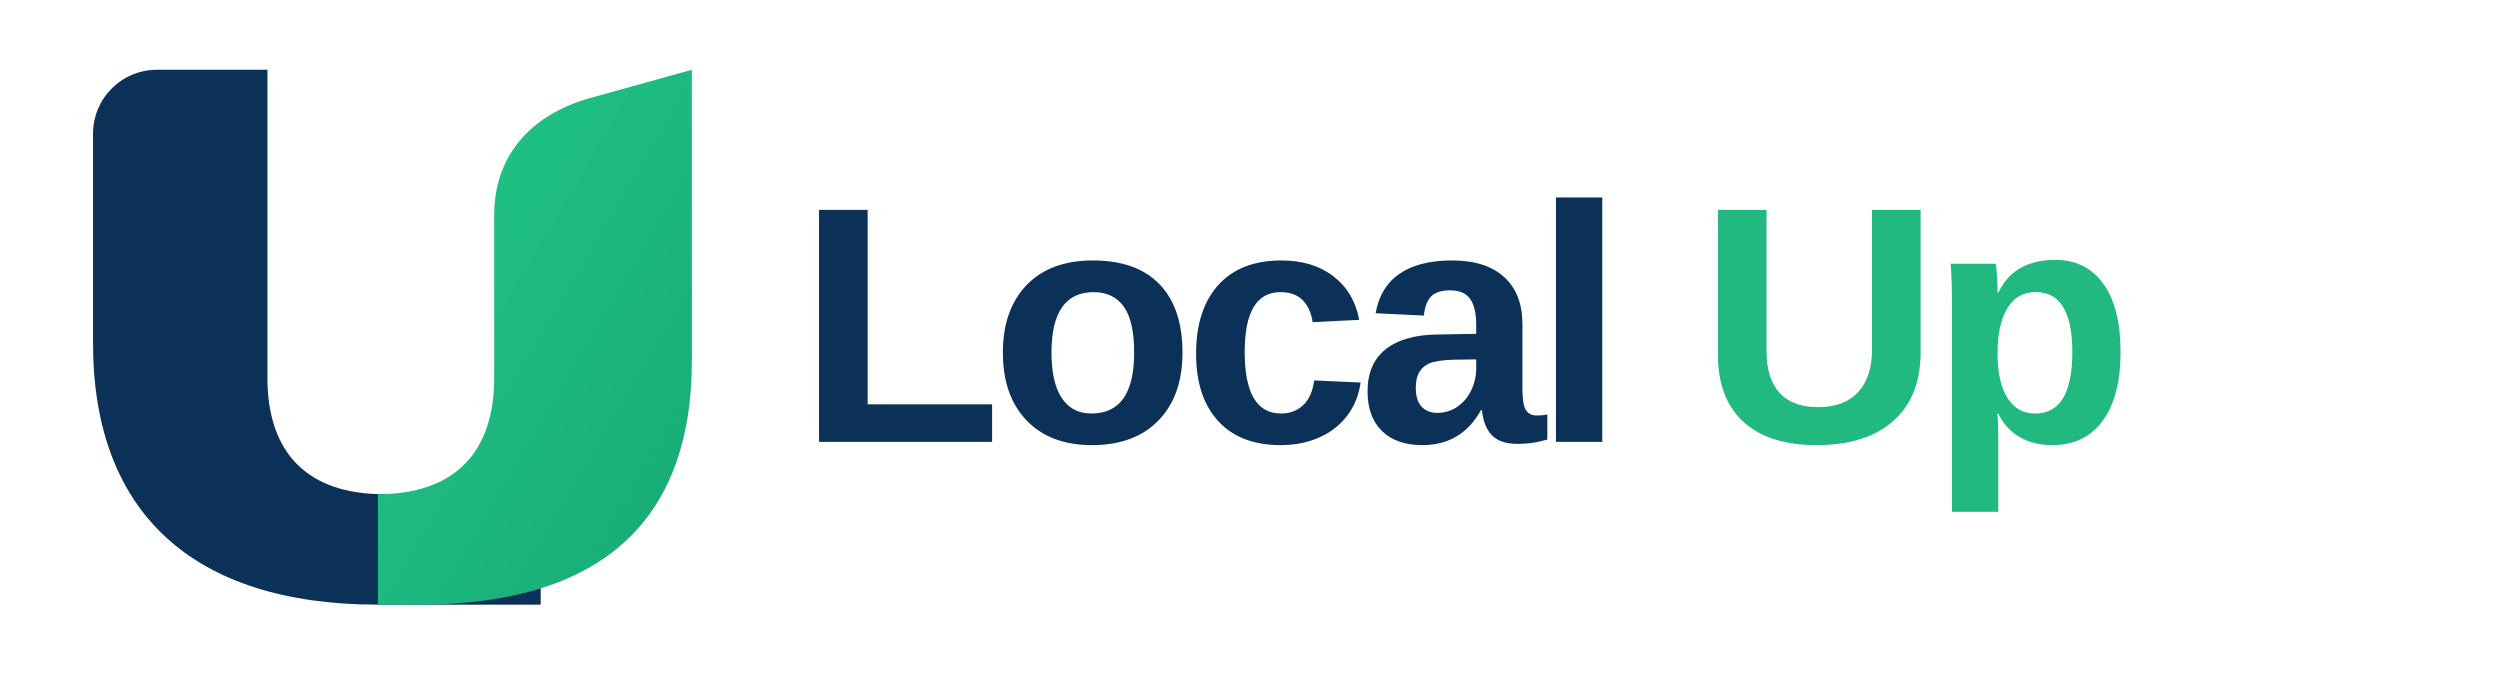
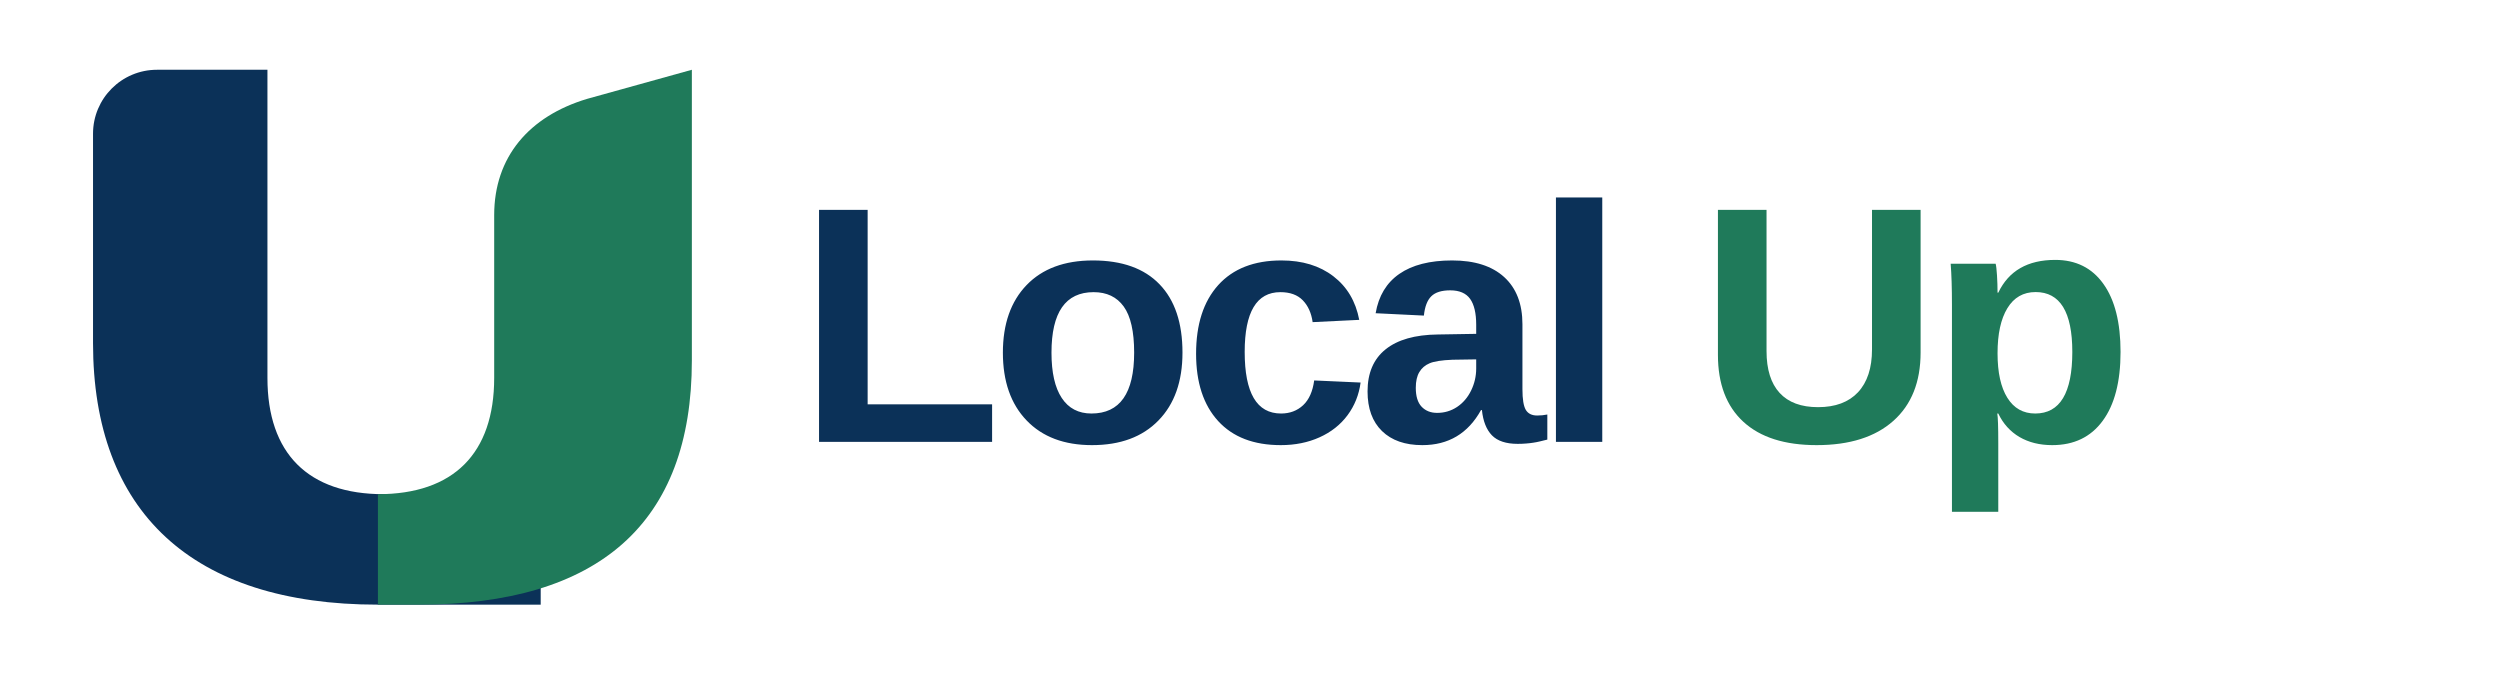
<svg xmlns="http://www.w3.org/2000/svg" viewBox="0 0 430 120" role="img" aria-labelledby="title desc">
-   <defs>
-     <linearGradient id="g" x1="0" y1="0" x2="1" y2="1">
-       <stop offset="0" stop-color="#22c98b" />
-       <stop offset="1" stop-color="#17a974" />
-     </linearGradient>
-   </defs>
  <g transform="translate(8 12)">
    <path d="M8 11a11 11 0 0 1 11-11h19v53c0 13 7 20 20 20h27v19H57C25 92 8 76 8 47V11Z" fill="#0b3158" />
-     <path d="M57 73c13 0 20-7 20-20V25c0-10 6-17 16-20L111 0v50c0 28-16 42-47 42h-7V73Z" fill="url(#g)" />
+     <path d="M57 73c13 0 20-7 20-20V25c0-10 6-17 16-20L111 0v50c0 28-16 42-47 42h-7V73Z" fill="#1f7a5a" />
  </g>
  <text x="137" y="76" font-family="Arial, Helvetica, sans-serif" font-size="58" font-weight="700" letter-spacing="-2.2" fill="#0b3158">Local</text>
-   <text x="292" y="76" font-family="Arial, Helvetica, sans-serif" font-size="58" font-weight="700" letter-spacing="-2.2" fill="#22b980">Up</text>
+   <text x="292" y="76" font-family="Arial, Helvetica, sans-serif" font-size="58" font-weight="700" letter-spacing="-2.2" fill="#1f7a5a">Up</text>
</svg>
